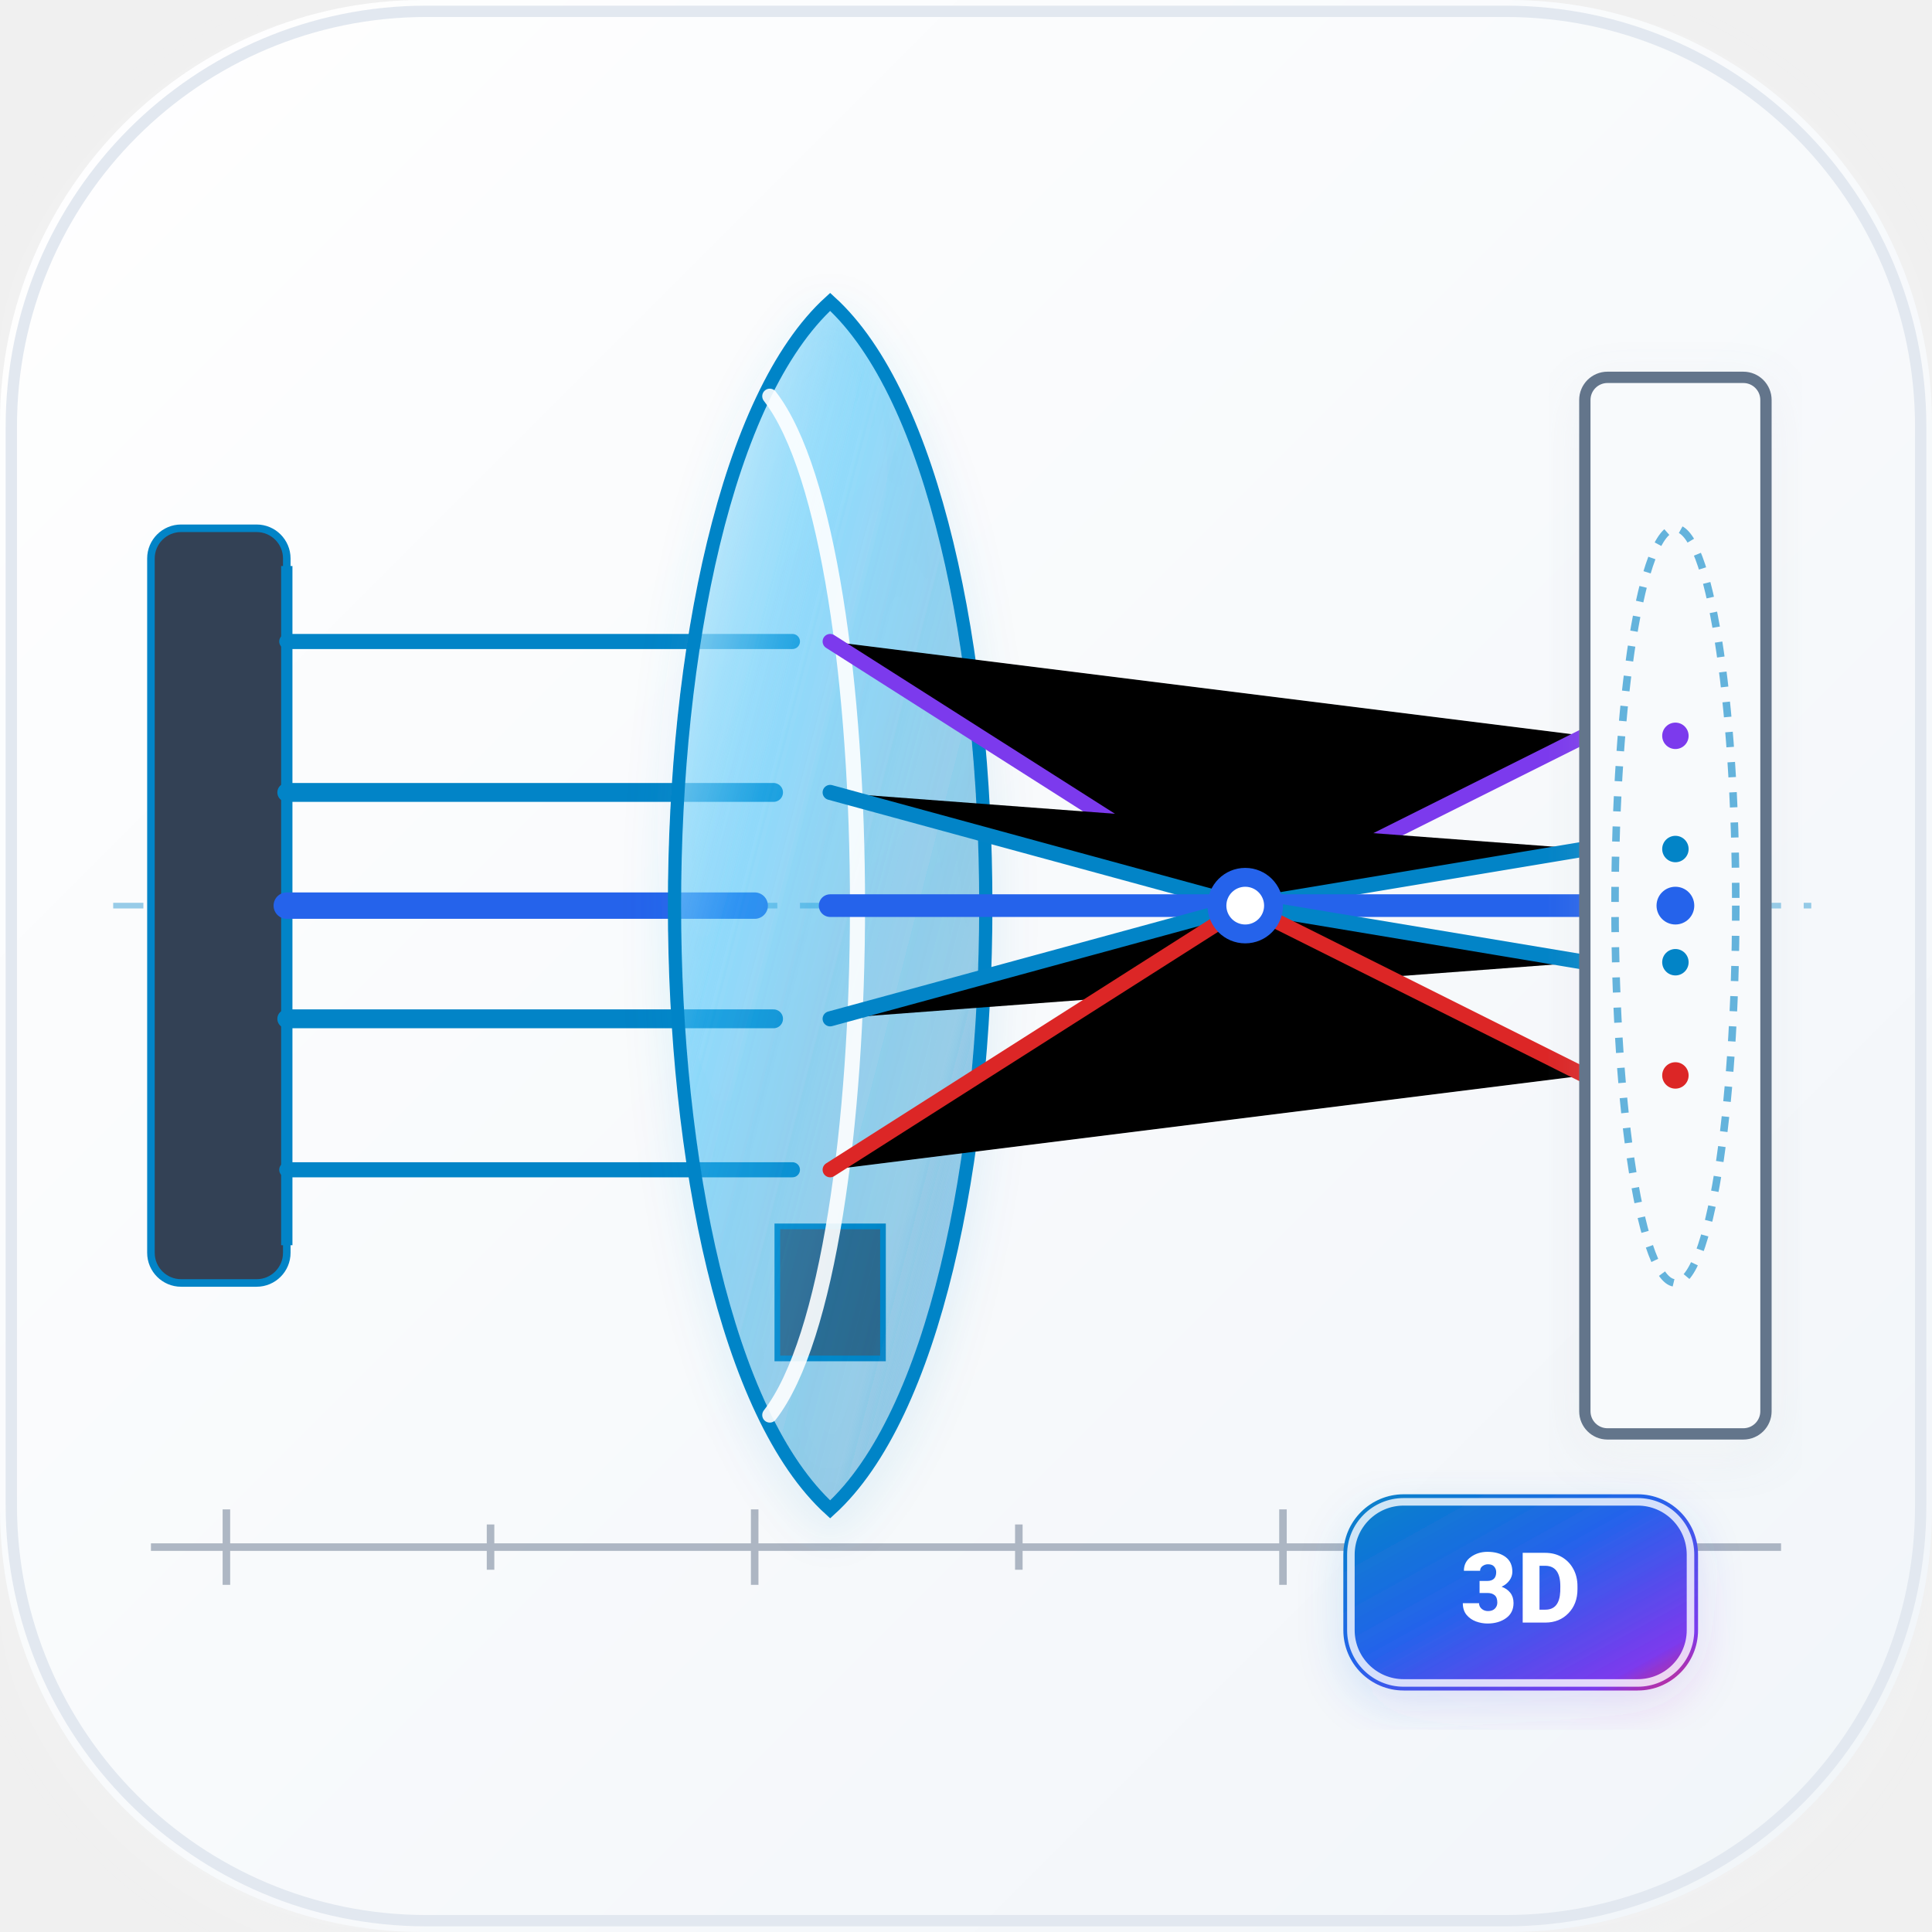
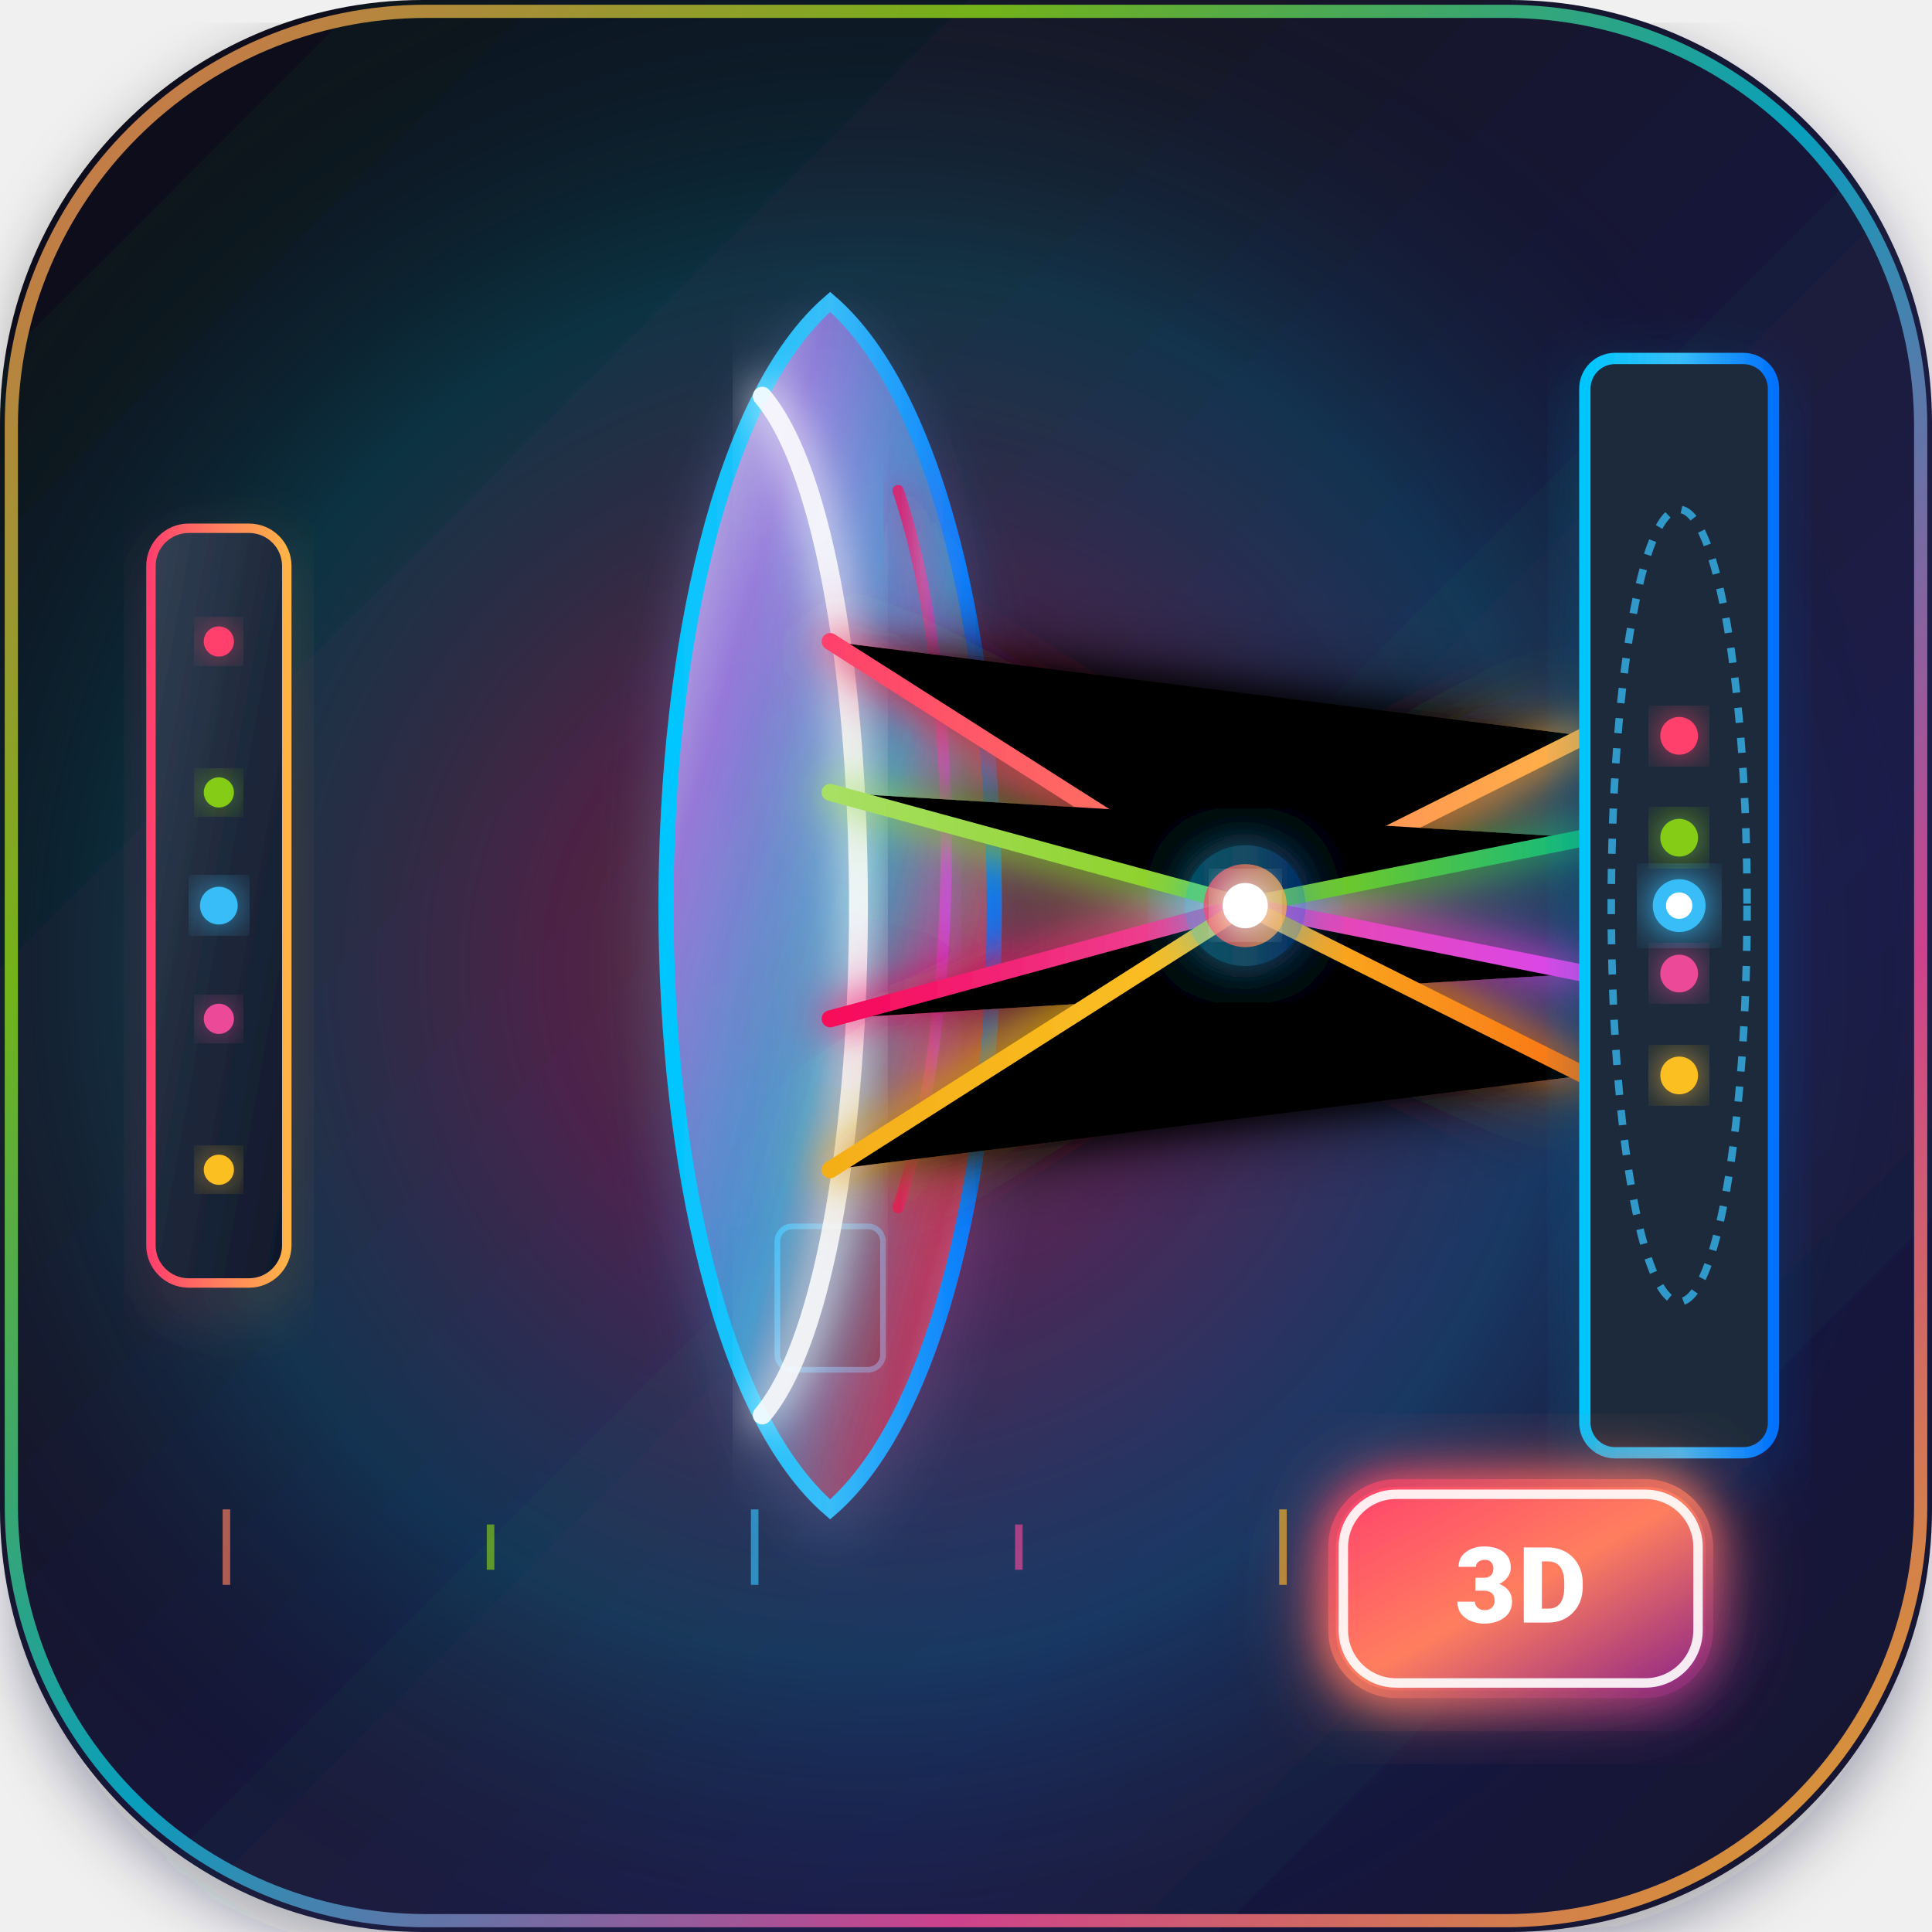
- <svg xmlns="http://www.w3.org/2000/svg" viewBox="0 0 512 512" width="512" height="512" version="1.1" id="opticslab-bench-icon-light">
-   <defs id="defs-icon-light">
-     <linearGradient id="iconLightBg" x1="0%" y1="0%" x2="100%" y2="100%">
-       <stop offset="0%" stop-color="#ffffff" />
-       <stop offset="50%" stop-color="#f8fafc" />
-       <stop offset="100%" stop-color="#f1f5f9" />
+ <svg xmlns="http://www.w3.org/2000/svg" viewBox="0 0 512 512" width="512" height="512" version="1.1" id="opticslab-bench-icon-vibrant">
+   <defs id="defs-icon-vibrant">
+     <linearGradient id="iconCanvasGrad" x1="0%" y1="0%" x2="100%" y2="100%">
+       <stop offset="0%" stop-color="#0b0f19" />
+       <stop offset="35%" stop-color="#141829" />
+       <stop offset="70%" stop-color="#1e1b4b" />
+       <stop offset="100%" stop-color="#0f172a" />
    </linearGradient>
-     <linearGradient id="iconGlassGrad" x1="0%" y1="0%" x2="100%" y2="100%">
+     <linearGradient id="iconFrameBorderGrad" x1="0%" y1="0%" x2="100%" y2="100%">
+       <stop offset="0%" stop-color="#ff7e5f" />
+       <stop offset="25%" stop-color="#84cc16" />
+       <stop offset="50%" stop-color="#06b6d4" />
+       <stop offset="75%" stop-color="#ec4899" />
+       <stop offset="100%" stop-color="#fbbf24" />
+     </linearGradient>
+     <radialGradient id="iconAmbientGlow" cx="45%" cy="50%" r="55%">
+       <stop offset="0%" stop-color="#f97316" stop-opacity="0.35" />
+       <stop offset="30%" stop-color="#ec4899" stop-opacity="0.25" />
+       <stop offset="65%" stop-color="#06b6d4" stop-opacity="0.18" />
+       <stop offset="100%" stop-color="#0b0f19" stop-opacity="0" />
+     </radialGradient>
+     <linearGradient id="rayMango" x1="0%" y1="0%" x2="100%" y2="0%">
+       <stop offset="0%" stop-color="#ff416c" />
+       <stop offset="50%" stop-color="#ff7e5f" />
+       <stop offset="100%" stop-color="#ffb347" />
+     </linearGradient>
+     <linearGradient id="rayCitrus" x1="0%" y1="0%" x2="100%" y2="0%">
+       <stop offset="0%" stop-color="#a8e063" />
+       <stop offset="60%" stop-color="#84cc16" />
+       <stop offset="100%" stop-color="#10b981" />
+     </linearGradient>
+     <linearGradient id="rayCyan" x1="0%" y1="0%" x2="100%" y2="0%">
+       <stop offset="0%" stop-color="#00c6ff" />
+       <stop offset="50%" stop-color="#38bdf8" />
+       <stop offset="100%" stop-color="#0072ff" />
+     </linearGradient>
+     <linearGradient id="rayBerry" x1="0%" y1="0%" x2="100%" y2="0%">
+       <stop offset="0%" stop-color="#f80759" />
+       <stop offset="50%" stop-color="#ec4899" />
+       <stop offset="100%" stop-color="#d946ef" />
+     </linearGradient>
+     <linearGradient id="rayGold" x1="0%" y1="0%" x2="100%" y2="0%">
+       <stop offset="0%" stop-color="#f5af19" />
+       <stop offset="50%" stop-color="#fbbf24" />
+       <stop offset="100%" stop-color="#f97316" />
+     </linearGradient>
+     <linearGradient id="iconGlassGradVibrant" x1="0%" y1="0%" x2="100%" y2="100%">
      <stop offset="0%" stop-color="#ffffff" stop-opacity="0.95" />
-       <stop offset="35%" stop-color="#38bdf8" stop-opacity="0.5" />
-       <stop offset="75%" stop-color="#0284c7" stop-opacity="0.35" />
-       <stop offset="100%" stop-color="#e0f2fe" stop-opacity="0.9" />
+       <stop offset="25%" stop-color="#a78bfa" stop-opacity="0.75" />
+       <stop offset="55%" stop-color="#38bdf8" stop-opacity="0.65" />
+       <stop offset="80%" stop-color="#f43f5e" stop-opacity="0.55" />
+       <stop offset="100%" stop-color="#e0f2fe" stop-opacity="0.95" />
    </linearGradient>
-     <linearGradient id="iconAccentGrad" x1="0%" y1="0%" x2="100%" y2="100%">
-       <stop offset="0%" stop-color="#0284c7" />
-       <stop offset="45%" stop-color="#2563eb" />
-       <stop offset="85%" stop-color="#7c3aed" />
-       <stop offset="100%" stop-color="#db2777" />
+     <linearGradient id="badgeFoodGrad" x1="0%" y1="0%" x2="100%" y2="100%">
+       <stop offset="0%" stop-color="#ff416c" />
+       <stop offset="50%" stop-color="#ff7e5f" />
+       <stop offset="100%" stop-color="#8a2387" />
    </linearGradient>
-     <filter id="iconShadow" x="-20%" y="-20%" width="140%" height="140%">
-       <feGaussianBlur stdDeviation="6" result="blur" />
-       <feOffset dx="0" dy="4" result="offset" />
+     <linearGradient id="launcherMetal" x1="0%" y1="0%" x2="100%" y2="100%">
+       <stop offset="0%" stop-color="#334155" />
+       <stop offset="50%" stop-color="#1e293b" />
+       <stop offset="100%" stop-color="#0f172a" />
+     </linearGradient>
+     <filter id="neonGlow" x="-30%" y="-30%" width="160%" height="160%">
+       <feGaussianBlur stdDeviation="5" result="blur1" />
+       <feGaussianBlur stdDeviation="10" result="blur2" />
+       <feMerge>
+         <feMergeNode in="blur2" />
+         <feMergeNode in="blur1" />
+         <feMergeNode in="SourceGraphic" />
+       </feMerge>
+     </filter>
+     <filter id="iconShadowVibrant" x="-20%" y="-20%" width="140%" height="140%">
+       <feGaussianBlur stdDeviation="8" result="blur" />
+       <feOffset dx="0" dy="6" result="offset" />
      <feComponentTransfer in="offset" result="shadow">
-         <feFuncA type="linear" slope="0.15" />
+         <feFuncA type="linear" slope="0.35" />
      </feComponentTransfer>
      <feMerge>
        <feMergeNode in="shadow" />
        <feMergeNode in="SourceGraphic" />
      </feMerge>
    </filter>
  </defs>
  <g id="icon-layer-1-frame">
-     <rect width="512" height="512" rx="112" fill="url(#iconLightBg)" filter="url(#iconShadow)" />
-     <rect width="506" height="506" x="3" y="3" rx="110" fill="none" stroke="#e2e8f0" stroke-width="3" />
-     <g opacity="0.5" stroke="#64748b" stroke-width="2">
-       <line x1="40" y1="410" x2="472" y2="410" />
-       <line x1="60" y1="400" x2="60" y2="420" />
-       <line x1="130" y1="404" x2="130" y2="416" />
-       <line x1="200" y1="400" x2="200" y2="420" />
-       <line x1="270" y1="404" x2="270" y2="416" />
-       <line x1="340" y1="400" x2="340" y2="420" />
-       <line x1="410" y1="404" x2="410" y2="416" />
+     <rect width="512" height="512" rx="112" fill="url(#iconCanvasGrad)" filter="url(#iconShadowVibrant)" />
+     <rect width="512" height="512" rx="112" fill="url(#iconAmbientGlow)" />
+     <rect width="506" height="506" x="3" y="3" rx="110" fill="none" stroke="url(#iconFrameBorderGrad)" stroke-width="3.5" opacity="0.85" />
+     <g opacity="0.65" stroke="#94a3b8" stroke-width="2">
+       <line x1="40" y1="410" x2="472" y2="410" stroke="url(#rayCyan)" stroke-width="2.5" />
+       <line x1="60" y1="400" x2="60" y2="420" stroke="#ff7e5f" />
+       <line x1="130" y1="404" x2="130" y2="416" stroke="#84cc16" />
+       <line x1="200" y1="400" x2="200" y2="420" stroke="#38bdf8" />
+       <line x1="270" y1="404" x2="270" y2="416" stroke="#ec4899" />
+       <line x1="340" y1="400" x2="340" y2="420" stroke="#fbbf24" />
+       <line x1="410" y1="404" x2="410" y2="416" stroke="#ff7e5f" />
    </g>
-     <line x1="30" y1="240" x2="480" y2="240" stroke="#0284c7" stroke-width="1.5" stroke-dasharray="8 6" opacity="0.4" />
+     <line x1="30" y1="240" x2="480" y2="240" stroke="#38bdf8" stroke-width="2" stroke-dasharray="8 6" opacity="0.6" filter="url(#neonGlow)" />
  </g>
  <g id="icon-layer-2-setup">
    <g id="icon-beam-launcher">
-       <rect x="40" y="140" width="36" height="200" rx="8" fill="#334155" stroke="#0284c7" stroke-width="2" />
-       <line x1="76" y1="150" x2="76" y2="330" stroke="#0284c7" stroke-width="3" />
+       <rect x="40" y="140" width="36" height="200" rx="10" fill="url(#launcherMetal)" stroke="url(#rayMango)" stroke-width="2.5" filter="url(#iconShadowVibrant)" />
+       <line x1="76" y1="150" x2="76" y2="330" stroke="#38bdf8" stroke-width="3.5" filter="url(#neonGlow)" />
+       <circle cx="58" cy="170" r="4" fill="#ff416c" filter="url(#neonGlow)" />
+       <circle cx="58" cy="210" r="4" fill="#84cc16" filter="url(#neonGlow)" />
+       <circle cx="58" cy="240" r="5" fill="#38bdf8" filter="url(#neonGlow)" />
+       <circle cx="58" cy="270" r="4" fill="#ec4899" filter="url(#neonGlow)" />
+       <circle cx="58" cy="310" r="4" fill="#fbbf24" filter="url(#neonGlow)" />
    </g>
-     <g id="icon-laser-rays">
-       <path d="M 76,170 L 210,170" stroke="#0284c7" stroke-width="4" stroke-linecap="round" />
-       <path d="M 76,210 L 205,210" stroke="#0284c7" stroke-width="5" stroke-linecap="round" />
-       <path d="M 76,240 L 200,240" stroke="#2563eb" stroke-width="7" stroke-linecap="round" />
-       <path d="M 76,270 L 205,270" stroke="#0284c7" stroke-width="5" stroke-linecap="round" />
-       <path d="M 76,310 L 210,310" stroke="#0284c7" stroke-width="4" stroke-linecap="round" />
+     <g id="icon-laser-rays" filter="url(#neonGlow)">
+       <path d="M 76,170 L 210,170" stroke="url(#rayMango)" stroke-width="5" stroke-linecap="round" />
+       <path d="M 76,210 L 205,210" stroke="url(#rayCitrus)" stroke-width="5.5" stroke-linecap="round" />
+       <path d="M 76,240 L 200,240" stroke="url(#rayCyan)" stroke-width="7" stroke-linecap="round" />
+       <path d="M 76,270 L 205,270" stroke="url(#rayBerry)" stroke-width="5.5" stroke-linecap="round" />
+       <path d="M 76,310 L 210,310" stroke="url(#rayGold)" stroke-width="5" stroke-linecap="round" />
    </g>
    <g id="icon-glass-lens">
-       <rect x="206" y="325" width="28" height="35" fill="#475569" stroke="#0284c7" stroke-width="1.5" />
-       <path d="M 220,80 C 275,130 275,350 220,400 C 165,350 165,130 220,80 Z" fill="url(#iconGlassGrad)" stroke="#0284c7" stroke-width="3.5" filter="url(#iconShadow)" />
-       <path d="M 204,105 C 235,145 235,335 204,375" fill="none" stroke="#ffffff" stroke-width="4" stroke-linecap="round" opacity="0.9" />
+       <rect x="206" y="325" width="28" height="38" rx="4" fill="url(#launcherMetal)" stroke="#38bdf8" stroke-width="1.5" />
+       <path d="M 220,80 C 278,130 278,350 220,400 C 162,350 162,130 220,80 Z" fill="url(#iconGlassGradVibrant)" stroke="url(#rayCyan)" stroke-width="4" filter="url(#iconShadowVibrant)" />
+       <path d="M 202,105 C 236,145 236,335 202,375" fill="none" stroke="#ffffff" stroke-width="5" stroke-linecap="round" opacity="0.9" filter="url(#neonGlow)" />
+       <path d="M 238,130 C 255,180 255,270 238,320" fill="none" stroke="url(#rayBerry)" stroke-width="3" stroke-linecap="round" opacity="0.75" filter="url(#neonGlow)" />
    </g>
-     <g id="icon-focal-bundle">
-       <path d="M 220,170 L 330,240 L 420,195" stroke="#7c3aed" stroke-width="4" stroke-linecap="round" />
-       <path d="M 220,210 L 330,240 L 420,225" stroke="#0284c7" stroke-width="4" stroke-linecap="round" />
-       <path d="M 220,240 L 330,240 L 420,240" stroke="#2563eb" stroke-width="6" stroke-linecap="round" />
-       <path d="M 220,270 L 330,240 L 420,255" stroke="#0284c7" stroke-width="4" stroke-linecap="round" />
-       <path d="M 220,310 L 330,240 L 420,285" stroke="#dc2626" stroke-width="4" stroke-linecap="round" />
-       <circle cx="330" cy="240" r="10" fill="#2563eb" />
-       <circle cx="330" cy="240" r="5" fill="#ffffff" />
+     <g id="icon-focal-bundle" filter="url(#neonGlow)">
+       <path d="M 220,170 L 330,240 L 420,195" stroke="url(#rayMango)" stroke-width="4.5" stroke-linecap="round" />
+       <path d="M 220,210 L 330,240 L 420,222" stroke="url(#rayCitrus)" stroke-width="4.5" stroke-linecap="round" />
+       <path d="M 220,240 L 330,240 L 420,240" stroke="url(#rayCyan)" stroke-width="6.5" stroke-linecap="round" />
+       <path d="M 220,270 L 330,240 L 420,258" stroke="url(#rayBerry)" stroke-width="4.5" stroke-linecap="round" />
+       <path d="M 220,310 L 330,240 L 420,285" stroke="url(#rayGold)" stroke-width="4.5" stroke-linecap="round" />
+       <circle cx="330" cy="240" r="16" fill="url(#rayCyan)" opacity="0.4" filter="url(#neonGlow)" />
+       <circle cx="330" cy="240" r="11" fill="url(#rayMango)" opacity="0.7" />
+       <circle cx="330" cy="240" r="6" fill="#ffffff" filter="url(#neonGlow)" />
    </g>
    <g id="icon-detector-screen">
-       <rect x="420" y="100" width="48" height="280" rx="6" fill="#f8fafc" stroke="#64748b" stroke-width="3" filter="url(#iconShadow)" />
-       <ellipse cx="444" cy="240" rx="16" ry="100" fill="none" stroke="#0284c7" stroke-width="2" opacity="0.6" stroke-dasharray="4 4" />
-       <circle cx="444" cy="195" r="3.5" fill="#7c3aed" />
-       <circle cx="444" cy="225" r="3.5" fill="#0284c7" />
-       <circle cx="444" cy="240" r="5" fill="#2563eb" />
-       <circle cx="444" cy="255" r="3.5" fill="#0284c7" />
-       <circle cx="444" cy="285" r="3.5" fill="#dc2626" />
+       <rect x="420" y="95" width="50" height="290" rx="8" fill="#1e293b" stroke="url(#rayCyan)" stroke-width="3" filter="url(#iconShadowVibrant)" />
+       <ellipse cx="445" cy="240" rx="18" ry="105" fill="none" stroke="#38bdf8" stroke-width="2" opacity="0.75" stroke-dasharray="4 4" />
+       <circle cx="445" cy="195" r="5" fill="#ff416c" filter="url(#neonGlow)" />
+       <circle cx="445" cy="222" r="5" fill="#84cc16" filter="url(#neonGlow)" />
+       <circle cx="445" cy="240" r="7" fill="#38bdf8" filter="url(#neonGlow)" />
+       <circle cx="445" cy="240" r="3.5" fill="#ffffff" />
+       <circle cx="445" cy="258" r="5" fill="#ec4899" filter="url(#neonGlow)" />
+       <circle cx="445" cy="285" r="5" fill="#fbbf24" filter="url(#neonGlow)" />
    </g>
  </g>
  <g id="icon-layer-3-badge">
-     <g transform="translate(356, 396)">
-       <rect width="94" height="52" rx="16" fill="url(#iconAccentGrad)" filter="url(#iconShadow)" />
-       <rect width="90" height="48" x="2" y="2" rx="14" fill="none" stroke="#ffffff" stroke-opacity="0.8" stroke-width="2" />
-       <text x="47" y="34" font-family="-apple-system, BlinkMacSystemFont, 'Segoe UI', Roboto, sans-serif" font-size="26" font-weight="900" fill="#ffffff" text-anchor="middle">3D</text>
+     <g transform="translate(352, 392)">
+       <rect width="102" height="58" rx="18" fill="url(#badgeFoodGrad)" filter="url(#neonGlow)" opacity="0.85" />
+       <rect width="98" height="54" x="2" y="2" rx="16" fill="url(#badgeFoodGrad)" filter="url(#iconShadowVibrant)" />
+       <rect width="94" height="50" x="4" y="4" rx="14" fill="none" stroke="#ffffff" stroke-opacity="0.9" stroke-width="2.5" />
+       <text x="51" y="38" font-family="-apple-system, BlinkMacSystemFont, 'Plus Jakarta Sans', 'Segoe UI', Roboto, sans-serif" font-size="28" font-weight="900" fill="#ffffff" text-anchor="middle" letter-spacing="0.5px" style="text-shadow: 0 2px 8px rgba(0,0,0,0.5);">3D</text>
    </g>
  </g>
</svg>
